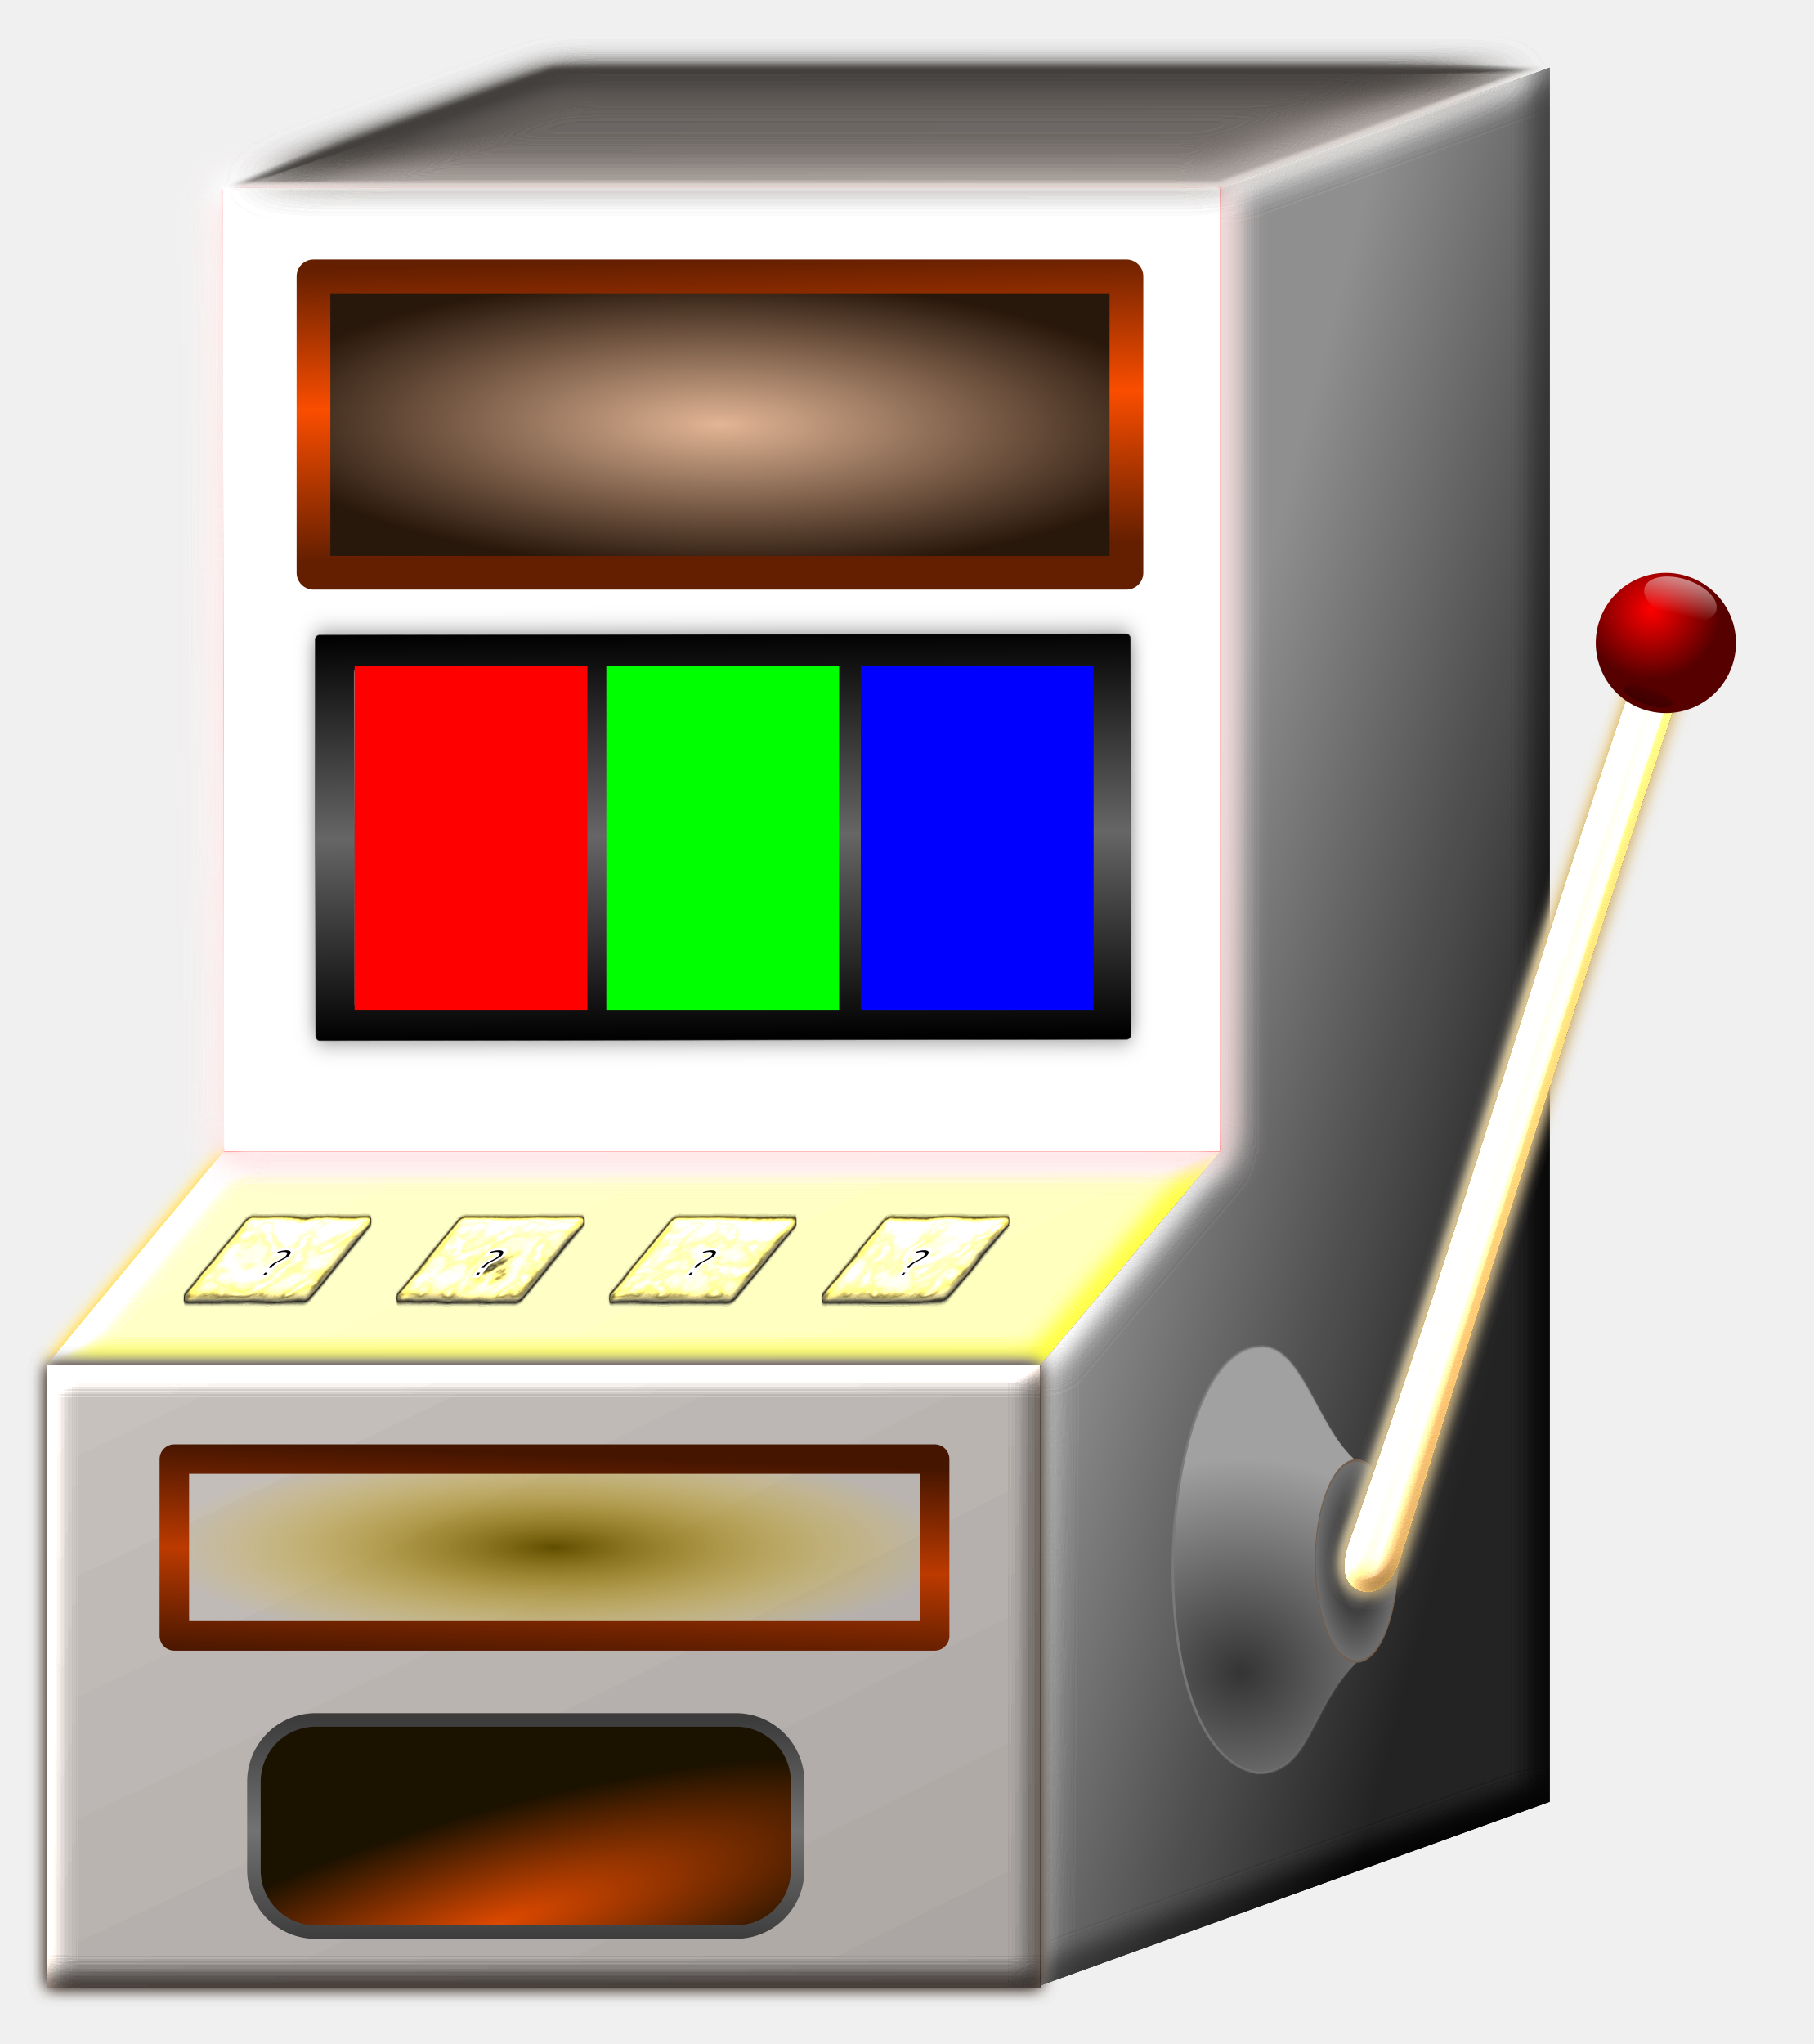
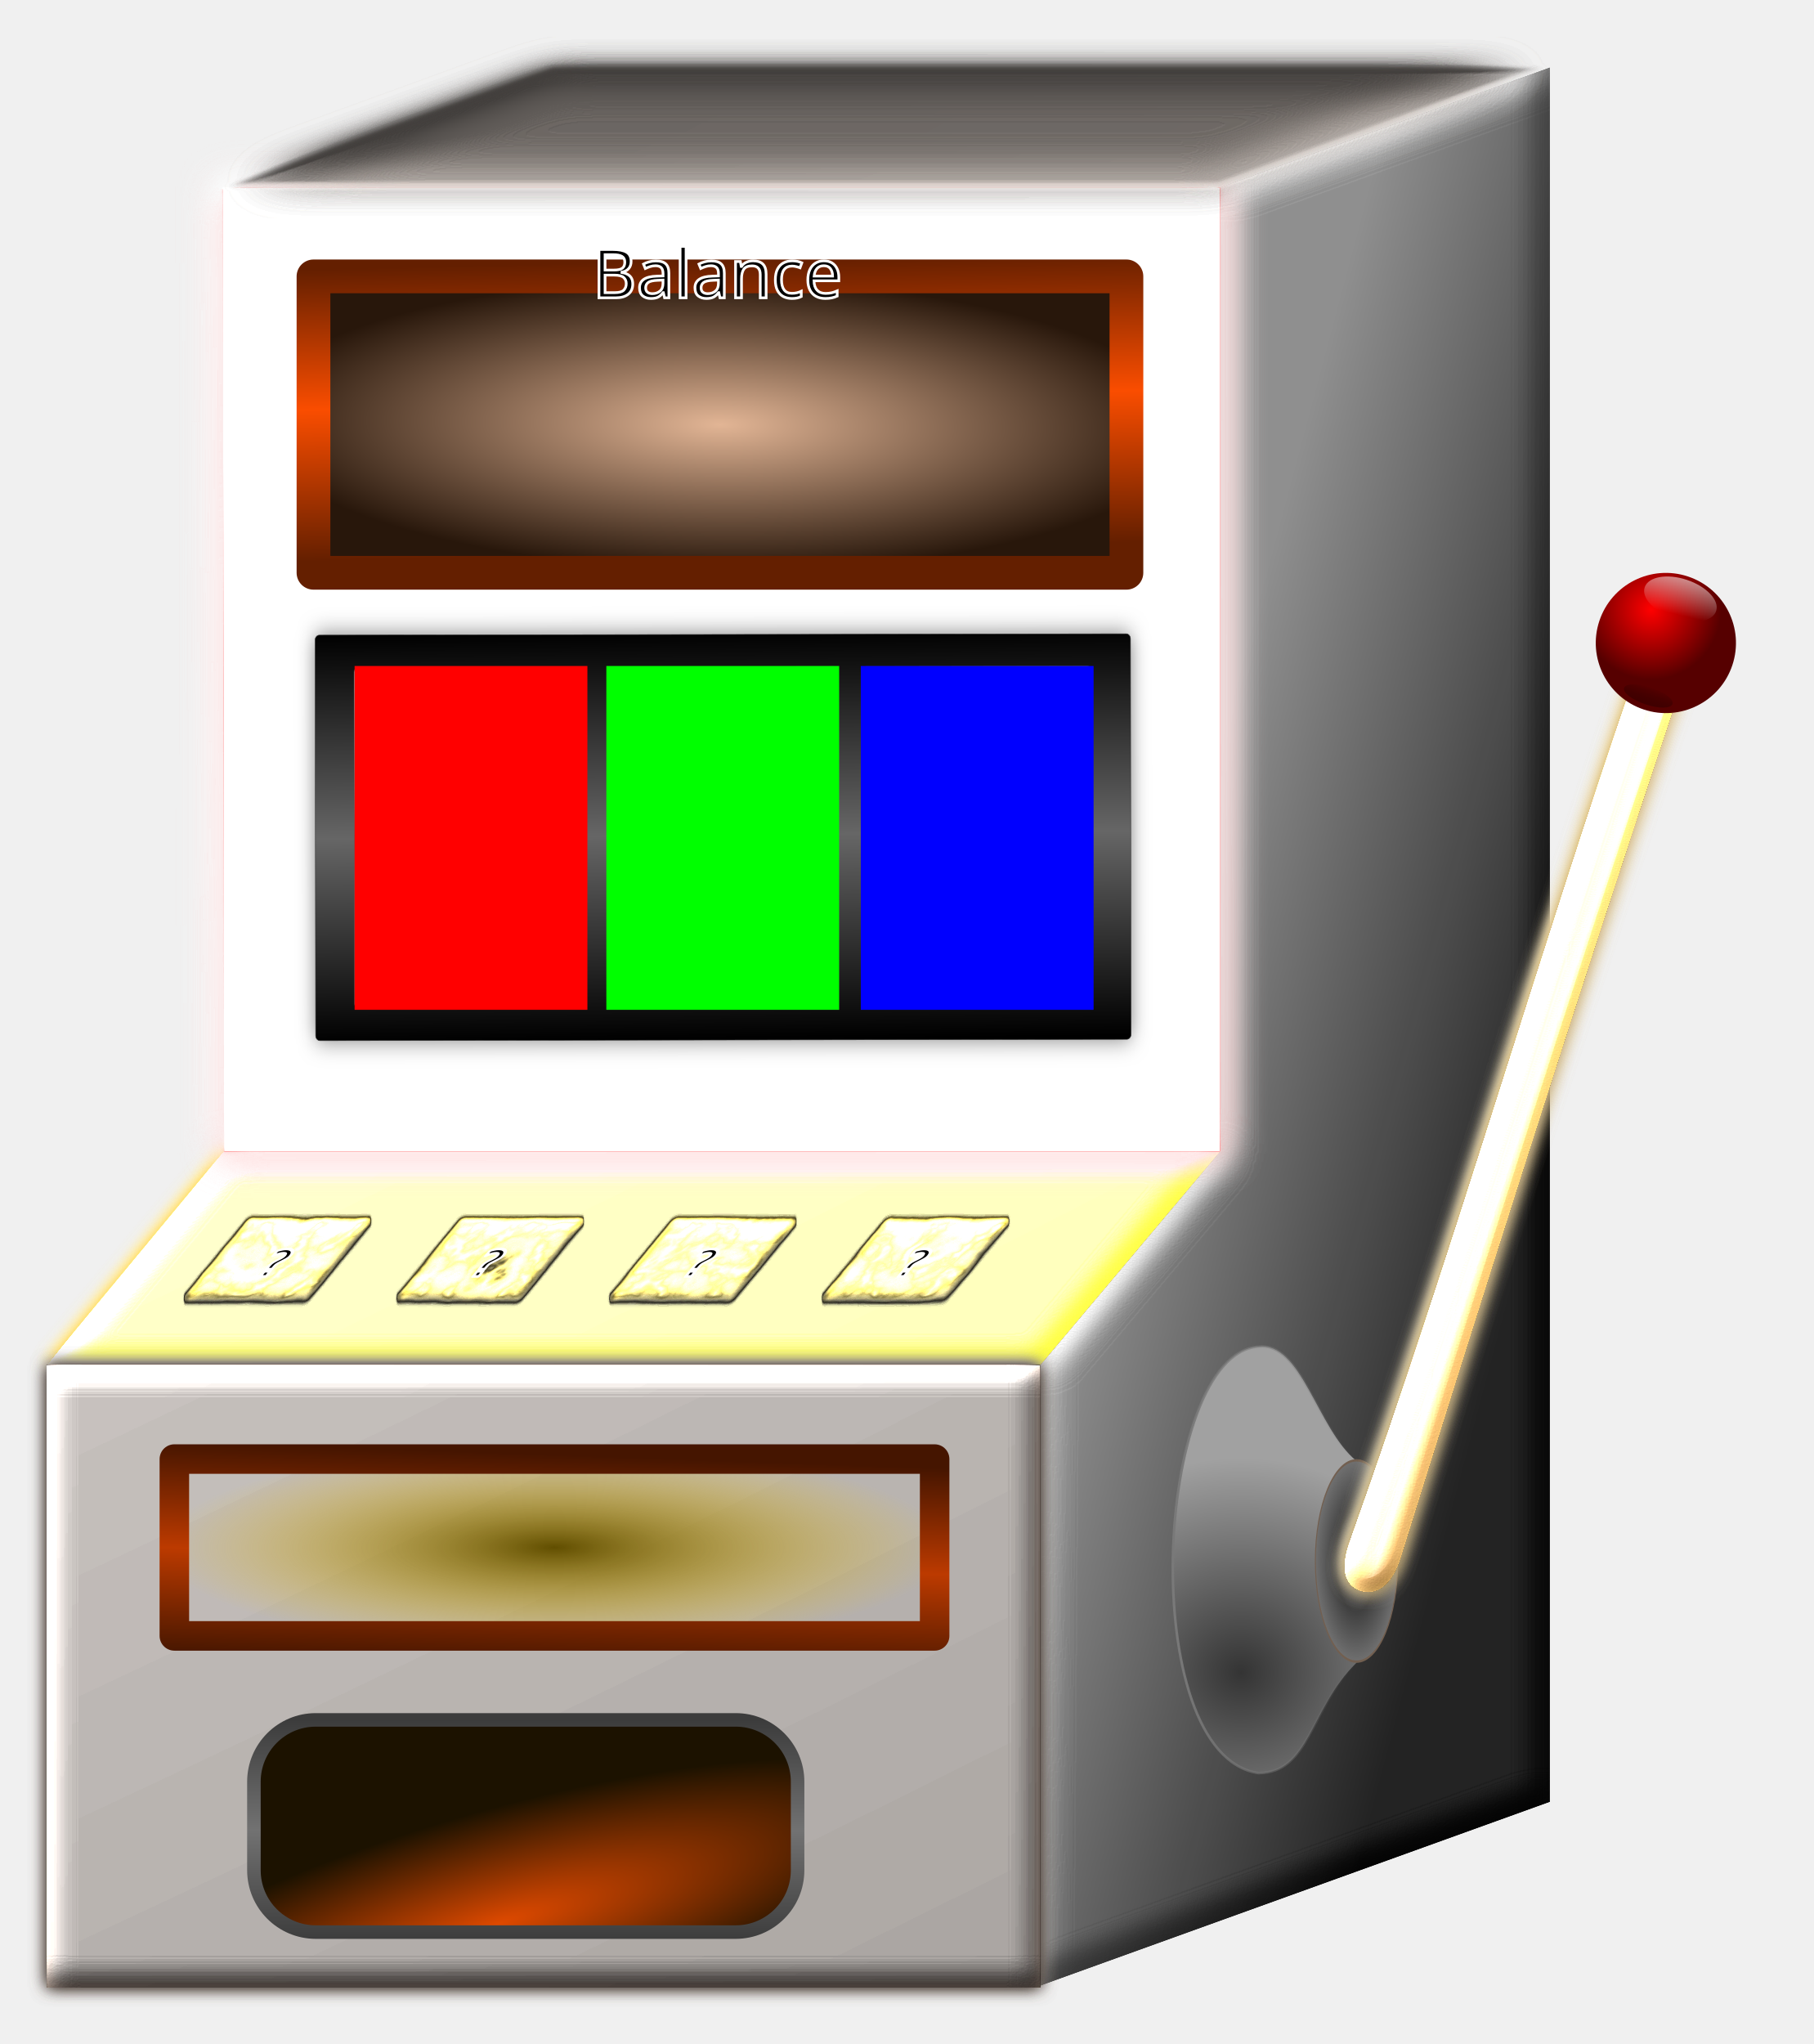
<svg xmlns="http://www.w3.org/2000/svg" viewBox="45 195 670 755">
  <defs>
    <filter id="grayscale">
      <feColorMatrix type="matrix" values="0.333 0.333 0.333 0 0 0.333 0.333 0.333 0 0 0.333 0.333 0.333 0 0 0 0 0 1 0" />
    </filter>
    <linearGradient id="p" x1="466.6" x2="617.57" y1="578.7" y2="618.87" gradientUnits="userSpaceOnUse">
      <stop stop-color="#6d6d6d" offset="0" />
      <stop offset="1" />
    </linearGradient>
    <filter id="q" color-interpolation-filters="sRGB">
      <feGaussianBlur stdDeviation="6.125" />
    </filter>
    <linearGradient id="o" x1="-2453.4" x2="-2447.2" y1="-455.83" y2="332.99" gradientTransform="matrix(.21225 -.025836 .025836 .21225 864.04 385.45)" gradientUnits="userSpaceOnUse">
      <stop offset="0" />
      <stop stop-color="#666" offset=".5" />
      <stop offset="1" />
    </linearGradient>
    <filter id="w" color-interpolation-filters="sRGB">
      <feGaussianBlur result="result10" stdDeviation="3" />
      <feBlend in="result10" in2="SourceGraphic" mode="multiply" result="result5" />
      <feComposite in="result5" in2="SourceGraphic" result="fbSourceGraphic" />
      <feGaussianBlur result="result9" stdDeviation="5" />
      <feSpecularLighting lighting-color="#ffffff" in="result9" result="result1" specularConstant="2.2" specularExponent="45">
        <fePointLight x="-5000" y="-10000" z="20000" />
      </feSpecularLighting>
      <feComposite in="result1" in2="fbSourceGraphic" operator="in" result="result2" />
      <feComposite in="result2" in2="fbSourceGraphic" k2="2" k3="0.8" operator="arithmetic" result="result4" />
      <feBlend in="result4" in2="result4" mode="multiply" />
    </filter>
    <filter id="v" x="-.25" y="-.25" width="1.5" height="1.5" color-interpolation-filters="sRGB">
      <feBlend in2="SourceGraphic" mode="screen" result="result1" />
      <feGaussianBlur result="result6" stdDeviation="7" />
      <feComposite in="result6" in2="result6" operator="xor" result="result7" />
      <feComposite in="result6" in2="result1" operator="atop" result="result92" />
      <feComposite in="result7" in2="result92" operator="xor" result="result4" />
      <feGaussianBlur in="result4" result="result3" stdDeviation="0.7" />
      <feSpecularLighting result="result5" specularConstant="1.5" specularExponent="50" surfaceScale="4">
        <fePointLight x="-5000" y="-8000" z="20000" />
      </feSpecularLighting>
      <feComposite in="result3" in2="SourceGraphic" k2="1" k3="1" operator="arithmetic" result="result93" />
      <feComposite in="result5" in2="result93" operator="atop" result="result94" />
      <feBlend in2="result94" mode="multiply" />
    </filter>
    <filter id="u" x="-.25" y="-.25" width="1.5" height="1.5" color-interpolation-filters="sRGB">
      <feGaussianBlur result="result6" stdDeviation="1" />
      <feComposite in="result6" in2="result6" operator="in" result="result7" />
      <feGaussianBlur in="result7" result="result3" stdDeviation="8" />
      <feComposite in2="result7" result="result91" />
      <feComposite in="result3" in2="result91" operator="in" result="result5" />
      <feColorMatrix result="result4" values="0 0 0 -1 0 0 0 0 -1 0 0 0 0 -1 0 0 0 0 1 0 " />
      <feSpecularLighting in="result4" result="result11" specularConstant="2" specularExponent="45" surfaceScale="3">
        <fePointLight x="-5000" y="-10000" z="20000" />
      </feSpecularLighting>
      <feComposite in2="result4" k1="1" operator="arithmetic" result="result10" />
      <feComposite in="result5" in2="result10" k2="0.5" k3="1" operator="arithmetic" result="result8" />
      <feComposite in2="result8" result="result9" />
      <feBlend in2="result9" />
    </filter>
    <filter id="t" color-interpolation-filters="sRGB">
      <feGaussianBlur in="SourceGraphic" result="result0" stdDeviation="6" />
      <feDiffuseLighting lighting-color="#ffffff" result="result5" surfaceScale="4">
        <feDistantLight azimuth="235" elevation="45" />
      </feDiffuseLighting>
      <feComposite in="result5" in2="SourceGraphic" k1="1.4" operator="arithmetic" result="fbSourceGraphic" />
      <feGaussianBlur in="fbSourceGraphic" result="result0" stdDeviation="6" />
      <feSpecularLighting lighting-color="#ffffff" in="result0" result="result1" specularExponent="25" surfaceScale="4">
        <feDistantLight azimuth="235" elevation="45" />
      </feSpecularLighting>
      <feComposite in="fbSourceGraphic" in2="result1" k2="1" k3="1" operator="arithmetic" result="result4" />
      <feComposite in="result4" in2="SourceGraphic" operator="in" result="result2" />
    </filter>
    <filter id="s" color-interpolation-filters="sRGB">
      <feGaussianBlur result="result10" stdDeviation="3" />
      <feBlend in="result10" in2="SourceGraphic" mode="multiply" result="result5" />
      <feComposite in="result5" in2="SourceGraphic" result="fbSourceGraphic" />
      <feGaussianBlur result="result9" stdDeviation="5" />
      <feSpecularLighting lighting-color="#ffffff" in="result9" result="result1" specularConstant="2.2" specularExponent="45">
        <fePointLight x="-5000" y="-10000" z="20000" />
      </feSpecularLighting>
      <feComposite in="result1" in2="fbSourceGraphic" operator="in" result="result2" />
      <feComposite in="result2" in2="fbSourceGraphic" k2="2" k3="0.8" operator="arithmetic" result="result4" />
      <feBlend in="result4" in2="result4" mode="multiply" />
    </filter>
    <radialGradient id="c" cx="310.97" cy="351.83" r="156.39" gradientTransform="matrix(1.1136 .013864 -.004283 .34402 -33.818 226.48)" gradientUnits="userSpaceOnUse">
      <stop stop-color="#e2b595" offset="0" />
      <stop stop-color="#28170b" offset="1" />
    </radialGradient>
    <linearGradient id="i" x1="223.16" x2="225.69" y1="293.04" y2="400.82" gradientUnits="userSpaceOnUse">
      <stop stop-color="#641f00" offset="0" />
      <stop stop-color="#fa4d00" offset=".481" />
      <stop stop-color="#641f00" offset="1" />
    </linearGradient>
    <linearGradient id="h" x1="152.95" x2="155.68" y1="807.42" y2="729.04" gradientUnits="userSpaceOnUse">
      <stop stop-color="#461600" offset="0" />
      <stop stop-color="#bc3a00" offset=".5" />
      <stop stop-color="#451500" offset="1" />
    </linearGradient>
    <radialGradient id="b" cx="249.84" cy="766.6" r="145.88" gradientTransform="matrix(1 0 0 .26123 0 566.34)" gradientUnits="userSpaceOnUse">
      <stop stop-color="#614e00" offset="0" />
      <stop stop-color="#fc0" stop-opacity="0" offset="1" />
    </radialGradient>
    <linearGradient id="g" x1="167.33" x2="167.43" y1="911.93" y2="830.28" gradientUnits="userSpaceOnUse">
      <stop stop-color="#3c3c3c" offset="0" />
      <stop stop-color="#727272" offset=".5" />
      <stop stop-color="#3c3c3c" offset="1" />
    </linearGradient>
    <radialGradient id="a" cx="234.73" cy="949.31" r="102.93" gradientTransform="matrix(1.5553 -.44423 .11124 .38948 -241.24 639.93)" gradientUnits="userSpaceOnUse">
      <stop stop-color="#de4900" offset="0" />
      <stop stop-color="#1c1200" offset="1" />
    </radialGradient>
    <filter id="r" color-interpolation-filters="sRGB">
      <feGaussianBlur in="SourceGraphic" result="result0" stdDeviation="1" />
      <feTurbulence baseFrequency="0.057" numOctaves="4" result="result1" seed="4" />
      <feDisplacementMap in2="result1" result="result91" xChannelSelector="R" />
      <feComposite in="result0" in2="result91" operator="out" result="result2" />
      <feComposite in="SourceAlpha" in2="result2" k1="0.1" k3="1.2" operator="arithmetic" result="result5" />
      <feBlend in2="result5" mode="multiply" result="fbSourceGraphic" />
      <feGaussianBlur in="fbSourceGraphic" result="result0" stdDeviation="3" />
      <feSpecularLighting lighting-color="#fee65d" in="result0" result="result1" specularConstant="0.4" specularExponent="15" surfaceScale="3">
        <fePointLight x="-5000" y="-10000" z="20000" />
      </feSpecularLighting>
      <feComposite in="result1" in2="fbSourceGraphic" operator="in" result="result2" />
      <feComposite in="fbSourceGraphic" in2="result2" k1="-1" k2="2.5" k3="3.5" operator="arithmetic" result="result4" />
      <feBlend in2="result4" mode="multiply" />
    </filter>
    <filter id="x" color-interpolation-filters="sRGB">
      <feGaussianBlur result="result10" stdDeviation="3" />
      <feBlend in="result10" in2="SourceGraphic" mode="multiply" result="result5" />
      <feComposite in="result5" in2="SourceGraphic" result="fbSourceGraphic" />
      <feGaussianBlur result="result9" stdDeviation="5" />
      <feSpecularLighting lighting-color="#ffffff" in="result9" result="result1" specularConstant="2.2" specularExponent="45">
        <fePointLight x="-5000" y="-10000" z="20000" />
      </feSpecularLighting>
      <feComposite in="result1" in2="fbSourceGraphic" operator="in" result="result2" />
      <feComposite in="result2" in2="fbSourceGraphic" k2="2" k3="0.8" operator="arithmetic" result="result4" />
      <feBlend in="result4" in2="result4" mode="multiply" />
    </filter>
    <radialGradient id="f" cx="623.61" cy="464.41" r="18.11" gradientTransform="matrix(4.6462 -2.2089e-7 2.0814e-7 4.3779 -2397.3 -1238.3)" gradientUnits="userSpaceOnUse">
      <stop stop-color="#343434" offset="0" />
      <stop stop-color="#a1a1a1" offset="1" />
    </radialGradient>
    <linearGradient id="n" x1="474.43" x2="543.24" y1="753.21" y2="753.21" gradientUnits="userSpaceOnUse">
      <stop stop-color="#797979" offset="0" />
      <stop stop-color="#797979" stop-opacity="0" offset="1" />
    </linearGradient>
    <radialGradient id="e" cx="633.64" cy="496.1" r="20.887" gradientTransform="matrix(1 0 0 1.0412 0 -20.421)" gradientUnits="userSpaceOnUse">
      <stop stop-color="#6a6a6a" offset="0" />
      <stop stop-color="#404040" offset=".5" />
      <stop stop-color="#717171" offset="1" />
    </radialGradient>
    <linearGradient id="m" x1="391.93" x2="401.5" y1="181.19" y2="181.19" gradientUnits="userSpaceOnUse">
      <stop stop-color="#dcb654" offset="0" />
      <stop stop-color="#f4e3d7" offset=".5" />
      <stop stop-color="#dcb654" offset="1" />
    </linearGradient>
    <linearGradient id="l" x1="330.64" x2="332.09" y1="374.97" y2="-2.01" gradientTransform="matrix(.90933 .30175 -.30175 .90933 356.18 330.99)" gradientUnits="userSpaceOnUse">
      <stop offset="0" />
      <stop stop-opacity="0" offset="1" />
    </linearGradient>
    <radialGradient id="d" cx="262.05" cy="421.87" r="223.36" gradientUnits="userSpaceOnUse">
      <stop stop-color="#f00" offset="0" />
      <stop stop-color="#560000" offset="1" />
    </radialGradient>
    <linearGradient id="k" x1="440.73" x2="457.54" y1="183.3" y2="394.88" gradientTransform="matrix(1 0 0 .83315 0 68.534)" gradientUnits="userSpaceOnUse">
      <stop stop-color="#fff" offset="0" />
      <stop stop-color="#fff" stop-opacity="0" offset="1" />
    </linearGradient>
    <linearGradient id="j" x1="440.73" x2="440.73" y1="321.15" y2="520.18" gradientTransform="matrix(.81921 0 0 1.0633 79.68 -38.674)" gradientUnits="userSpaceOnUse">
      <stop stop-color="#500" offset="0" />
      <stop stop-opacity="0" offset="1" />
    </linearGradient>
  </defs>
  <g>
    <path d="m62.311 699.27 65.499-78.927h367.91l-66.465 78.927z" fill="#ffd42a" filter="url(#s)" />
    <path d="m427.5 929.13 1.755-229.86 66.465-78.927v-356.09l121.85-44.351v640.68z" fill="url(#p)" filter="url(#t)" />
    <path d="m62.311 699.27h366.94v229.86h-366.94z" fill="#28170b" filter="url(#w)" />
    <path d="m127.37 264.25h368.35v356.09h-367.91l-0.44-356.09" fill="#faa" filter="url(#v)" />
    <path d="m249.22 219.9h367.91l-121.85 44.351h-367.91z" fill="#c8beb7" filter="url(#u)" />
    <g transform="matrix(.83407 .10676 -.10019 .88875 41.77 79.897)" stroke="#333">
      <path transform="matrix(.71594 0 0 .71594 2903.4 1725.8)" d="m-3790.1-1892.9c-1.467 0.178-2.484 1.604-2.291 3.193l27.543 226.28c0.193 1.589 1.523 2.729 2.99 2.551l491.89-59.874c1.467-0.178 2.494-1.605 2.3-3.195l-27.543-226.28c-0.194-1.589-1.533-2.728-2.999-2.55zm25.95 15.532 134.65-16.39c1.467-0.178 2.805 0.951 2.998 2.54l23.061 189.45c0.194 1.589-0.833 3.016-2.3 3.195l-134.65 16.39c-1.467 0.178-2.806-0.96-2.999-2.55l-23.061-189.45c-0.194-1.589 0.835-3.007 2.301-3.185zm154.91-18.857 134.65-16.39c1.467-0.179 2.796 0.952 2.989 2.541l23.061 189.45c0.193 1.589-0.824 3.015-2.291 3.193l-134.65 16.39c-1.467 0.179-2.806-0.96-2.999-2.55l-23.061-189.45c-0.193-1.589 0.835-3.007 2.301-3.185zm154.91-18.856 134.65-16.39c1.467-0.178 2.795 0.952 2.989 2.541l23.061 189.45c0.194 1.589-0.824 3.015-2.291 3.193l-134.65 16.39c-1.467 0.178-2.806-0.96-2.999-2.55l-23.061-189.45c-0.193-1.589 0.835-3.007 2.301-3.185z" color="#000000" filter="url(#q)" opacity=".5" stroke-width=".299" />
      <path d="m189.87 370.67c-1.05 0.128-1.779 1.149-1.64 2.286l19.719 162c0.138 1.138 1.091 1.954 2.141 1.826l352.16-42.866c1.05-0.128 1.785-1.149 1.647-2.287l-19.72-162c-0.139-1.138-1.097-1.953-2.147-1.825l-352.16 42.866zm18.579 11.12 96.402-11.734c1.05-0.128 2.008 0.681 2.147 1.819l16.51 135.64c0.139 1.138-0.597 2.159-1.647 2.287l-96.402 11.734c-1.05 0.128-2.009-0.688-2.147-1.825l-16.51-135.64c-0.139-1.138 0.597-2.153 1.647-2.28zm110.91-13.5 96.402-11.734c1.05-0.128 2.001 0.682 2.14 1.819l16.51 135.64c0.138 1.138-0.59 2.159-1.64 2.286l-96.402 11.734c-1.05 0.128-2.009-0.688-2.147-1.825l-16.51-135.64c-0.138-1.138 0.597-2.153 1.647-2.28zm110.91-13.5 96.403-11.734c1.05-0.128 2.001 0.682 2.14 1.819l16.51 135.64c0.139 1.138-0.59 2.159-1.64 2.286l-96.402 11.734c-1.05 0.128-2.009-0.688-2.147-1.825l-16.51-135.64c-0.138-1.138 0.597-2.153 1.647-2.28z" color="#000000" fill="url(#o)" stroke-width=".214" />
    </g>
    <g id="card_group" transform="translate(176,441)">
      <g id="card1" transform="translate(0,0)">
        <rect x="0" y="0" width="86" height="127" fill="#FF0000" />
      </g>
      <g id="card2" transform="translate(93,0)">
        <rect x="0" y="0" width="86" height="127" fill="#00FF00" />
      </g>
      <g id="card3" transform="translate(187,0)">
        <rect x="0" y="0" width="86" height="127" fill="#0000FF" />
      </g>
    </g>
    <g id="amount_group">
      <rect x="160.81" y="297.09" width="300.32" height="109.48" ry="4.9678e-6" fill="url(#c)" stroke="url(#i)" stroke-linecap="round" stroke-linejoin="round" stroke-width="12.465">
        </rect>
+       <text x="310" y="305" font-family="impact" font-size="25" stroke="white" fill="black" pointer-events="none" text-anchor="middle">Balance</text>
      <text x="310" y="365" font-family="impact" font-size="35" stroke="white" fill="black" pointer-events="none" id="accountCacheBalance" text-anchor="middle" />
    </g>
    <g id="score_group">
      <rect x="109.41" y="733.94" width="280.87" height="65.318" ry="4.9678e-6" fill="url(#b)" stroke="url(#h)" stroke-linecap="round" stroke-linejoin="round" stroke-width="10.9" />
      <g id="score" />
    </g>
    <rect x="138.8" y="830.28" width="200.85" height="78.381" ry="22.861" fill="url(#a)" stroke="url(#g)" stroke-linecap="round" stroke-linejoin="round" stroke-width="5" />
    <g transform="matrix(1.1224 0 -.80968 .9786 447.42 243.72)" stroke="#5b5b5b" stroke-linecap="round" stroke-linejoin="round">
      <rect x="230" y="411.07" width="40" height="29.497" ry="1.009" fill="#7b7b7b" filter="url(#r)" id="50ban" />
      <rect x="160" y="411.07" width="40" height="29.497" ry="1.009" fill="#7b7b7b" filter="url(#r)" id="10ban" />
      <rect x="90" y="411.07" width="40" height="29.497" ry="1.009" fill="#7b7b7b" filter="url(#r)" id="5ban" />
      <rect x="20" y="411.07" width="40" height="29.497" ry="1.009" fill="#7b7b7b" filter="url(#r)" id="1ban" />
      <text x="250" y="432" font-family="monospace" font-size="14" font-weight="bold" stroke="white" fill="black" pointer-events="none" id="50ban-text" text-anchor="middle">?</text>
      <text x="180" y="432" font-family="monospace" font-size="14" font-weight="bold" stroke="white" fill="black" pointer-events="none" id="10ban-text" text-anchor="middle">?</text>
      <text x="110" y="432" font-family="monospace" font-size="14" font-weight="bold" stroke="white" fill="black" pointer-events="none" id="5ban-text" text-anchor="middle">?</text>
      <text x="40" y="432" font-family="monospace" font-size="14" font-weight="bold" stroke="white" fill="black" pointer-events="none" id="1ban-text" text-anchor="middle">?</text>
    </g>
    <g id="playArm" transform="translate(3.3595,17.917)">
      <g stroke-linecap="round" stroke-linejoin="round">
        <path d="m542.77 716.75v74.5c-17.4 17.087-17.135 40.701-36.289 40.772-45.483-6.939-38.567-154.7 0-157.54 16.089-1.908 21.651 30.342 36.289 42.266z" fill="url(#f)" stroke="url(#n)" stroke-width=".95" />
        <ellipse transform="matrix(.73644 0 0 1.7298 76.13 -104.48)" cx="633.64" cy="496.1" rx="20.634" ry="21.494" fill="url(#e)" stroke="#725f50" stroke-width=".505" />
      </g>
      <g filter="url(#x)">
        <g transform="matrix(.90933 .30175 -.30175 .90933 297.07 311.37)">
          <path d="m384.01 351.41c2.691-119-2.146-244-0.858-347.33 0.119-9.586 6.124-9.977 10.814-9.258 4.554 0.699 7.36 0.881 7.323 11.724-0.388 113.33 1.673 258.9 3.205 344.37 0.199 11.089-4.284 17.032-10.989 16.858-6.305-0.164-9.73-5.968-9.495-16.365z" fill="url(#m)" />
          <path d="m391.24-5.423c-2.721-0.01-5.417 0.801-6.906 3.75 2.017-0.917 4.46-0.825 6.625-0.5 4.554 0.685 7.35 0.843 7.312 11.469-0.388 111.05 1.686 253.72 3.219 337.47 0.199 10.867-4.294 16.702-11 16.531-2.003-0.051-3.697-0.679-5.094-1.812 1.532 4.005 4.275 6.182 8.094 6.281 6.706 0.174 11.199-5.754 11-16.844-1.533-85.464-3.607-231.05-3.219-344.38 0.037-10.843-2.758-11.02-7.312-11.719-0.879-0.135-1.794-0.246-2.719-0.25z" fill="#d0aa53" />
        </g>
        <path d="m540.22 746.8c38.357-107.4 71.678-222.53 104.03-316.09 3.001-8.681 8.579-7.225 12.627-5.155 3.931 2.01 6.427 3.022 3.121 12.871-34.55 102.93-76.604 235.93-101 314.11-3.165 10.144-9.035 14.195-15.08 12.014-5.684-2.051-7.047-8.363-3.696-17.747z" fill="url(#l)" opacity=".2" />
      </g>
      <g transform="matrix(.11001 .036506 -.036506 .11001 630.92 347.15)" stroke-width="0">
        <circle transform="translate(56.965,-26.984)" cx="340.29" cy="508.19" r="223.36" fill="url(#d)" />
        <ellipse transform="matrix(1,0,0,1.2003,-43.474,-94.252)" cx="440.73" cy="356.78" rx="119.93" ry="53.967" fill="url(#k)" />
        <ellipse transform="matrix(.67816 0 0 .52247 98.372 472.7)" cx="440.73" cy="356.78" rx="119.93" ry="53.967" fill="url(#j)" />
      </g>
    </g>
  </g>
</svg>
